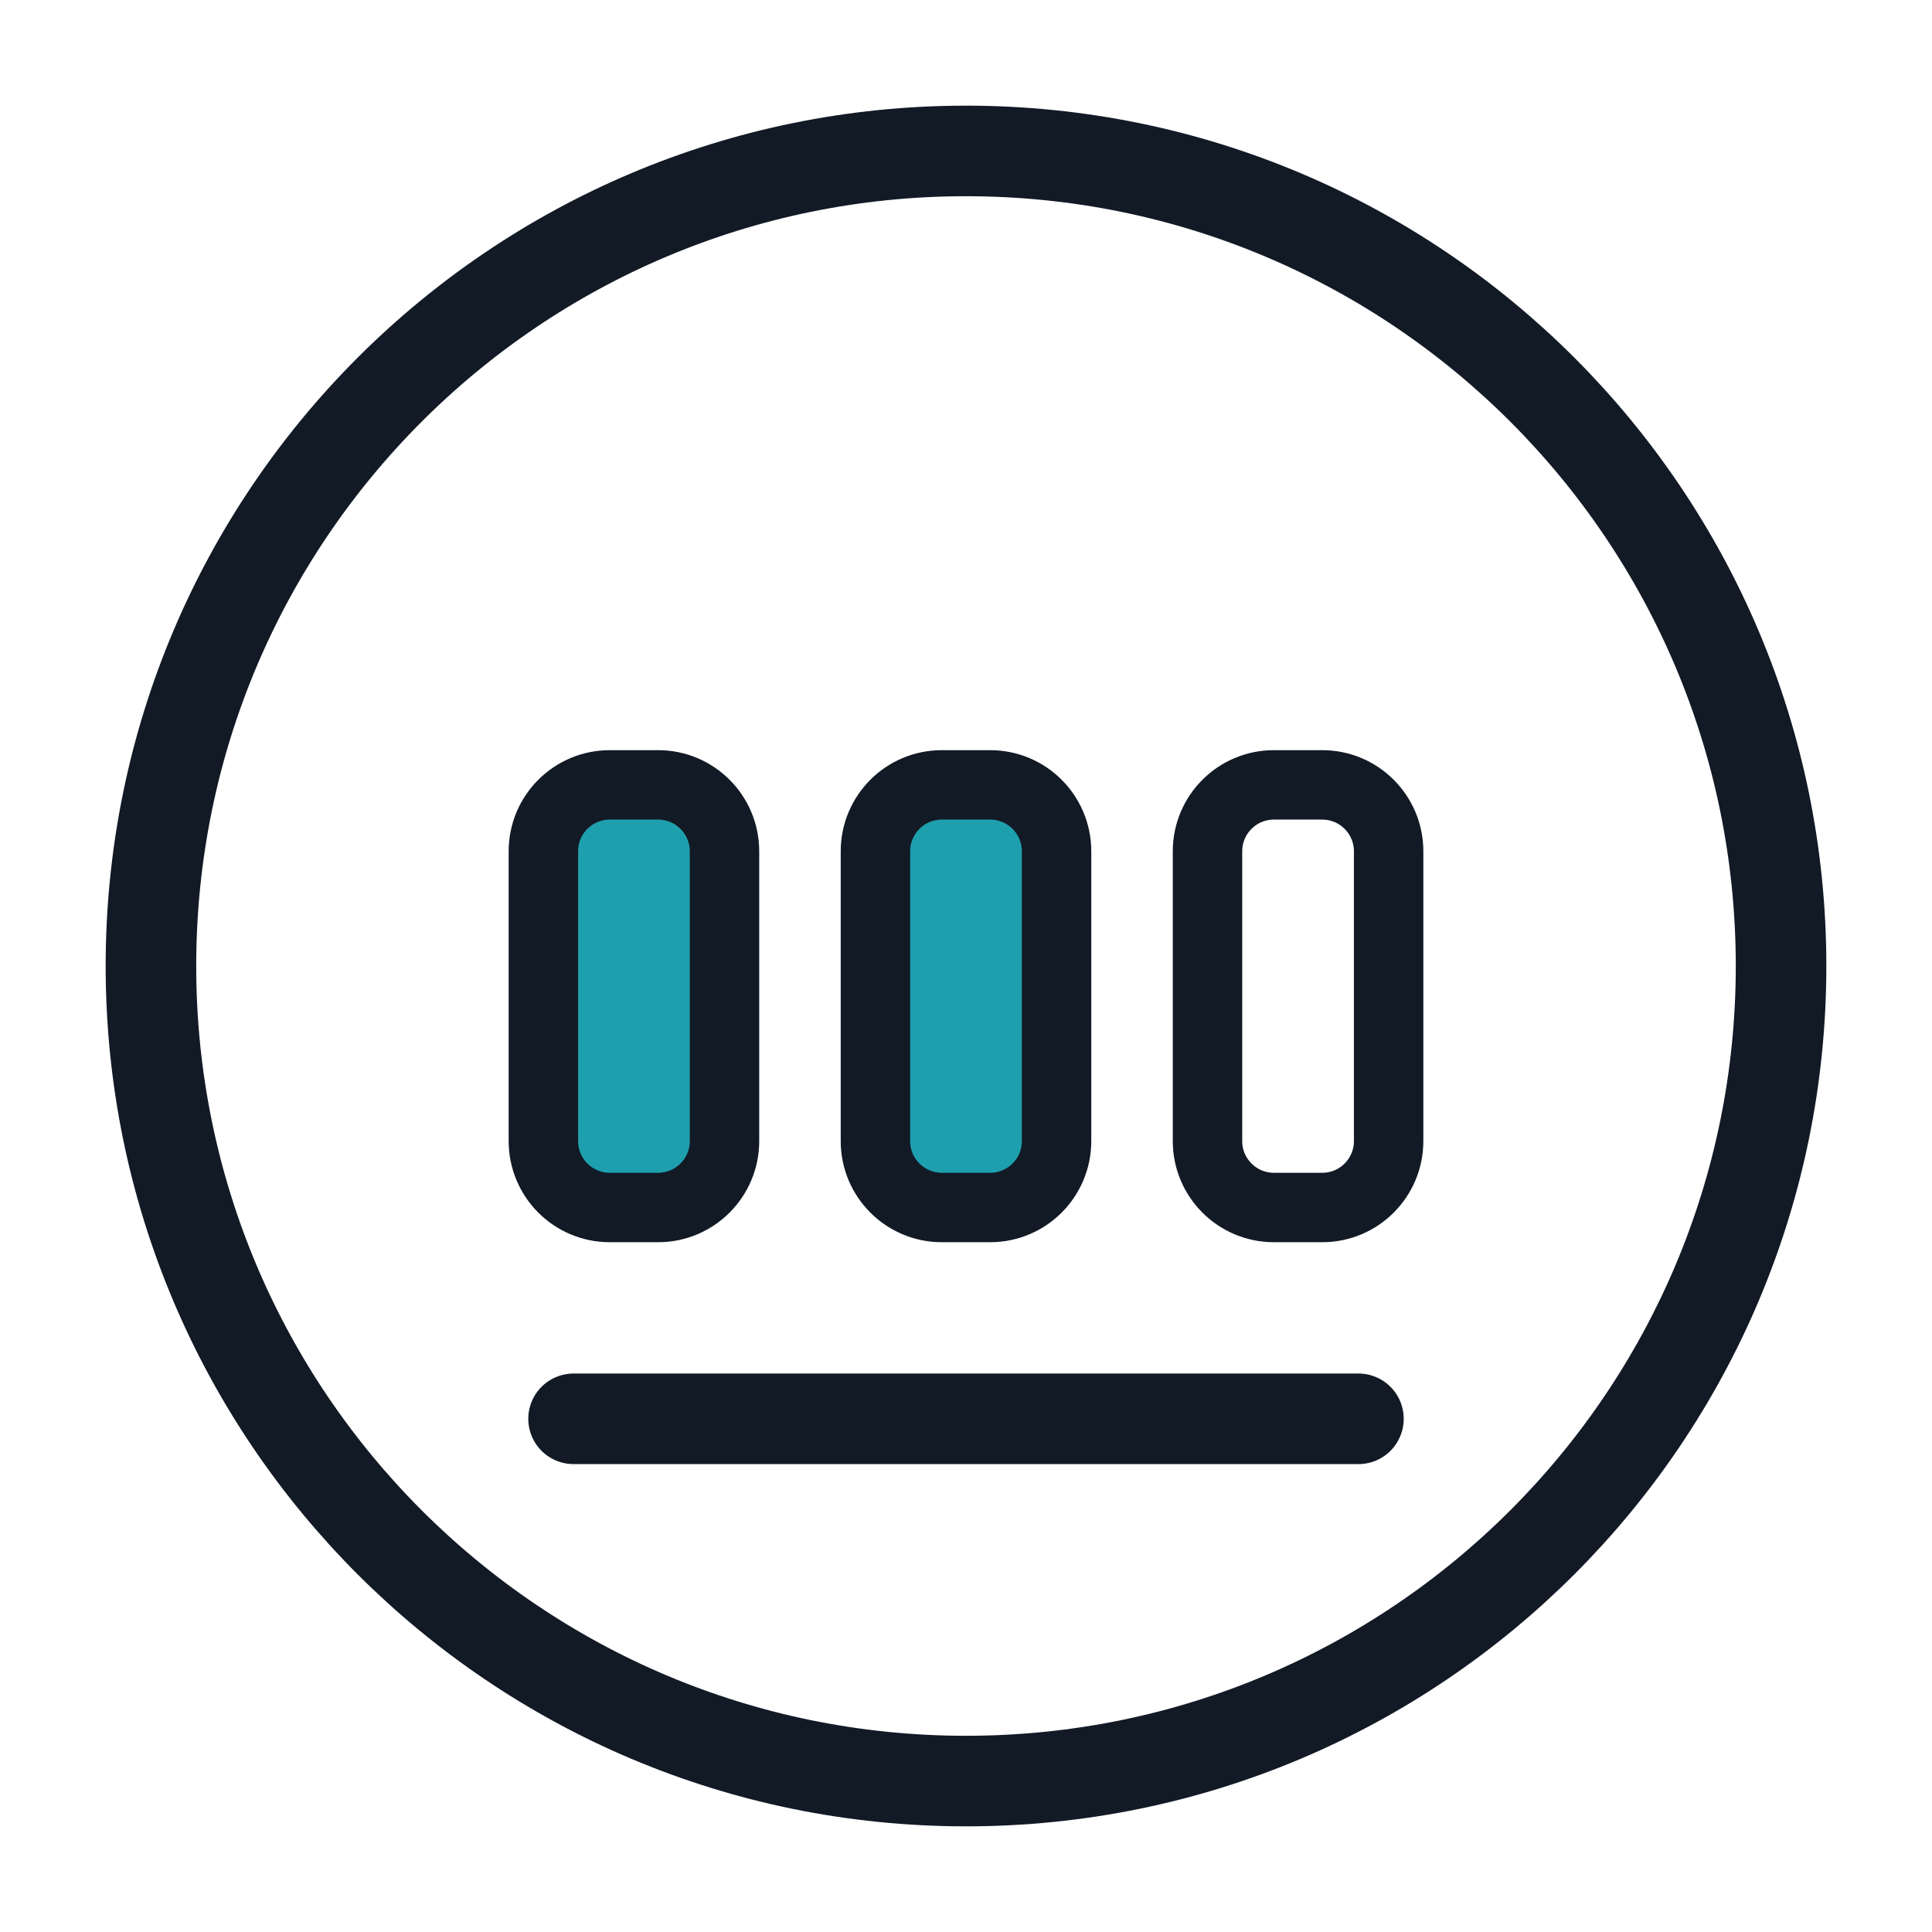
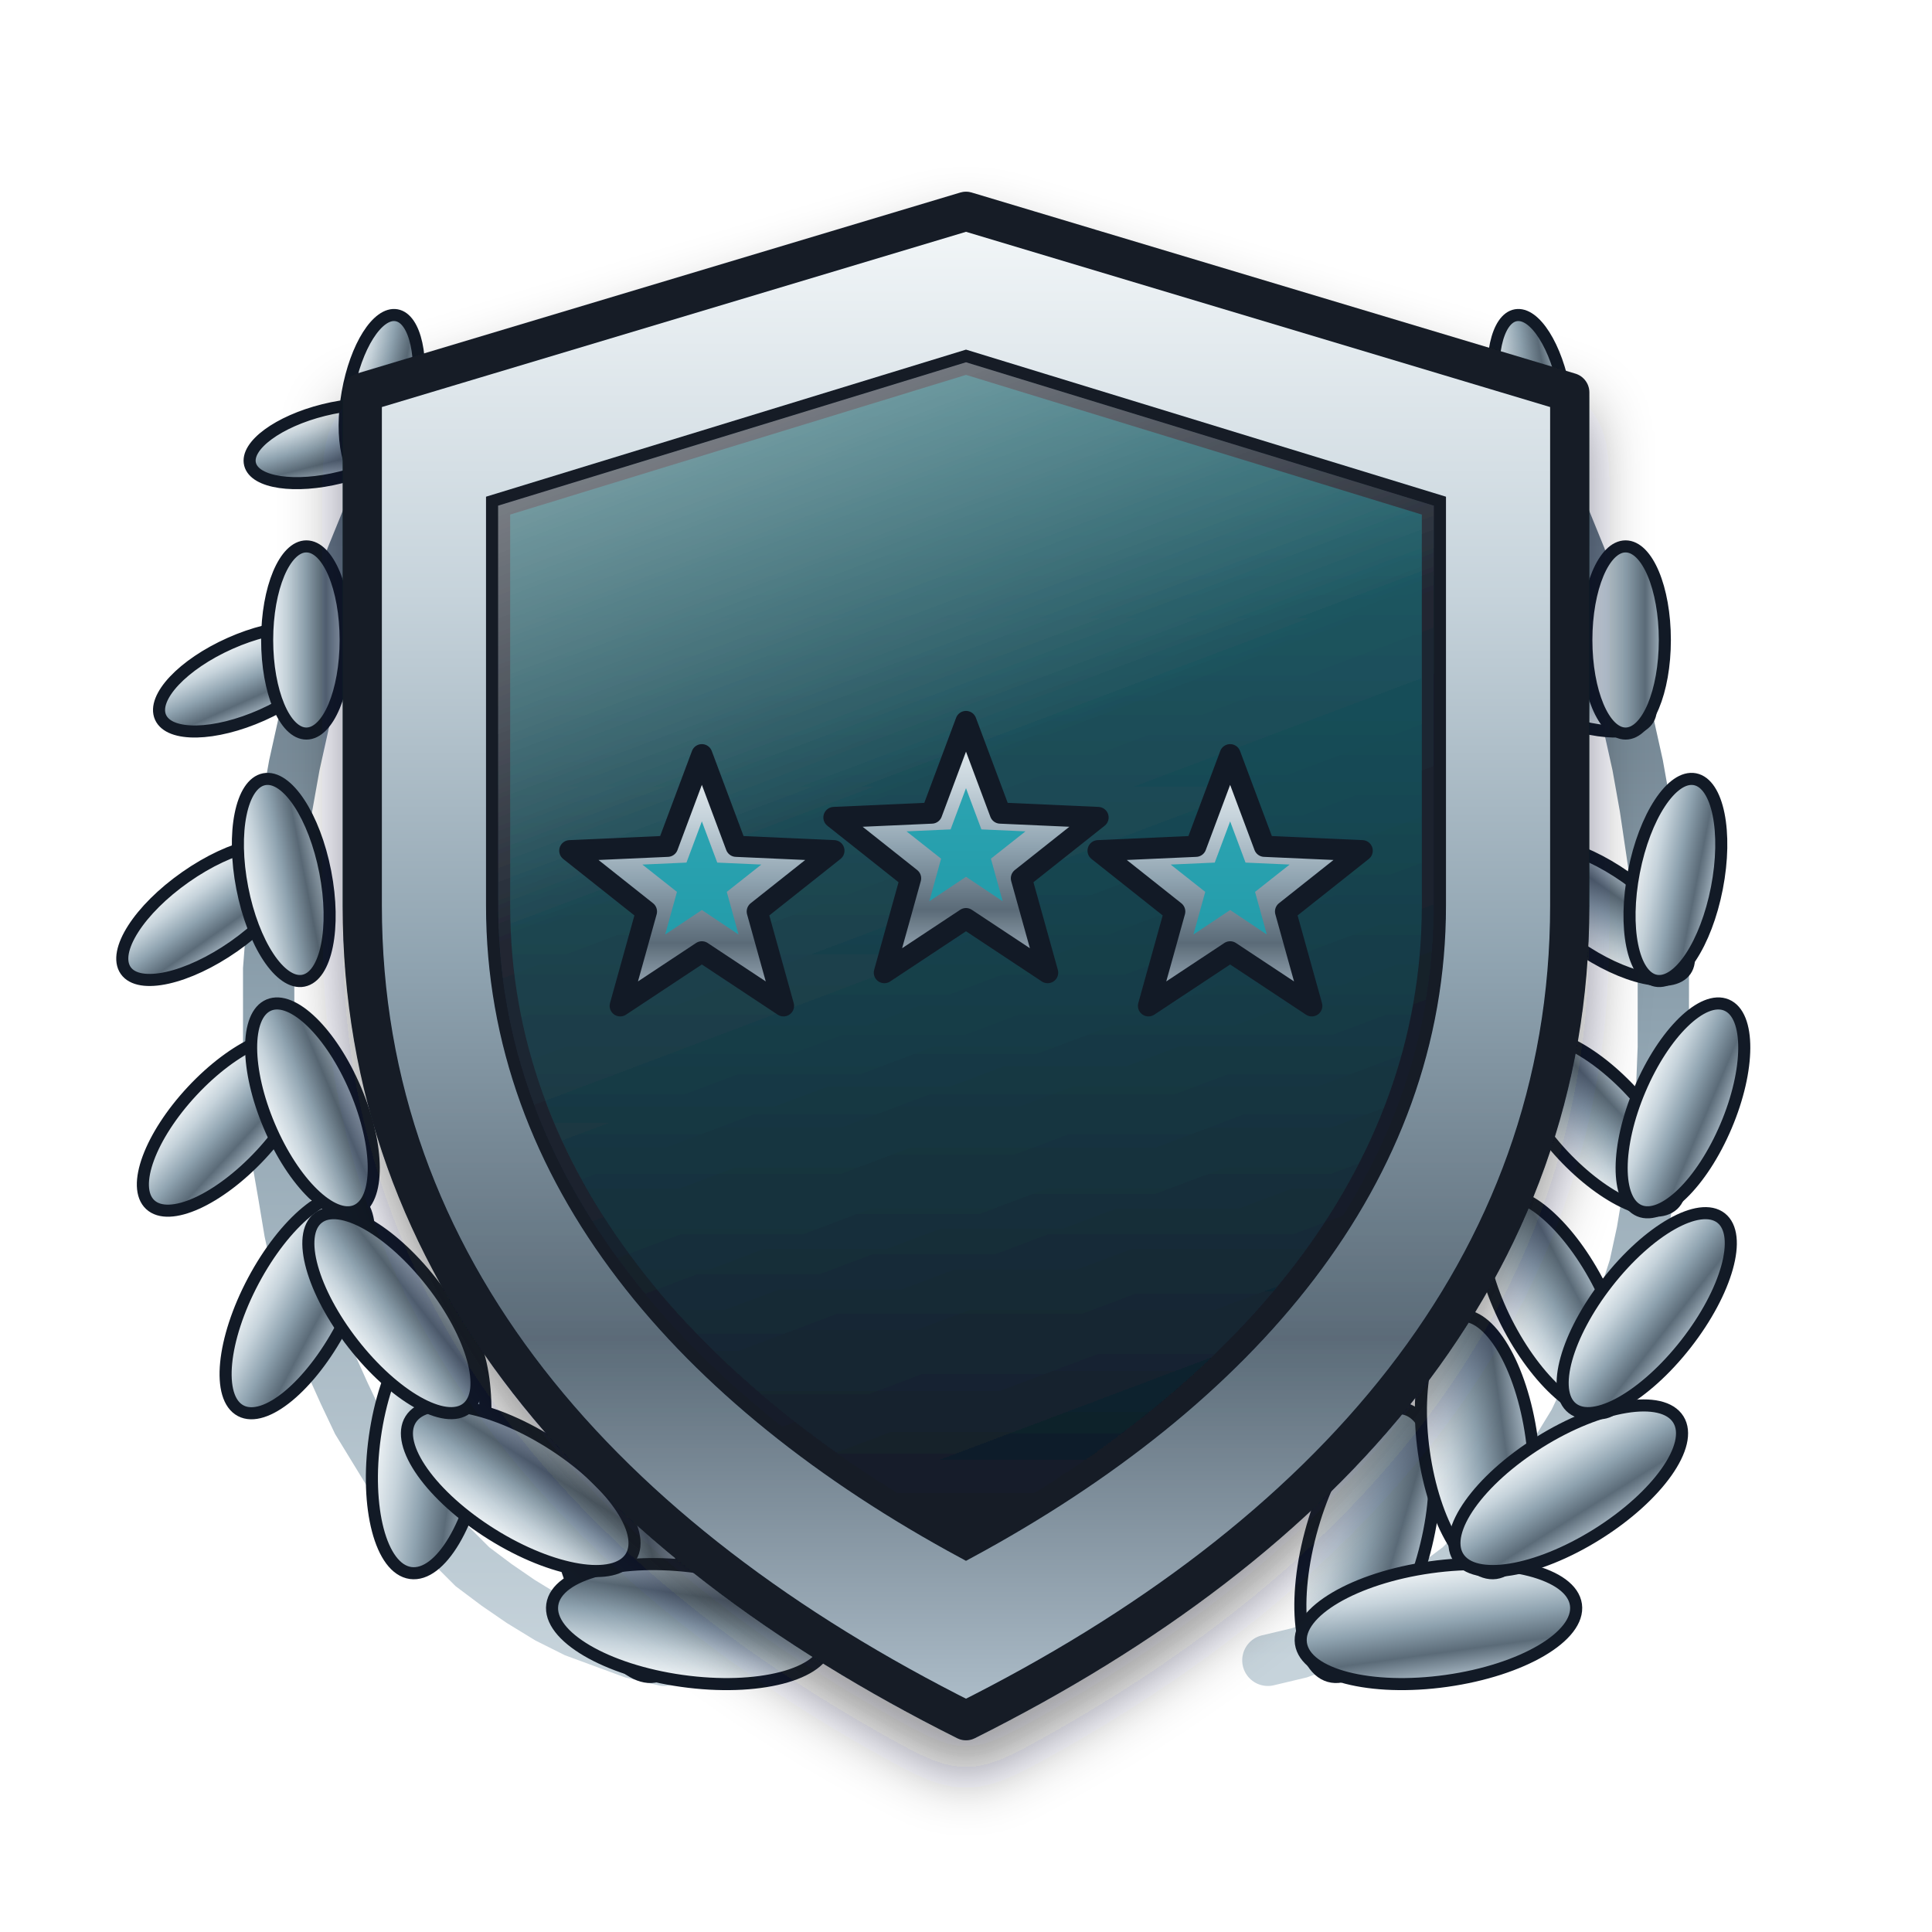
- <svg xmlns="http://www.w3.org/2000/svg" viewBox="0 0 64 64" fill="none">
-   <circle cx="32" cy="32" r="27" stroke="#121A26" stroke-width="3" />
-   <rect x="18.00" y="26" width="6" height="14" rx="2.2" fill="#1E9FAE" stroke="#121A26" stroke-width="2.3" />
-   <rect x="29.00" y="26" width="6" height="14" rx="2.2" fill="#1E9FAE" stroke="#121A26" stroke-width="2.3" />
-   <rect x="40.00" y="26" width="6" height="14" rx="2.2" fill="none" stroke="#121A26" stroke-width="2.3" />
-   <path d="M19 47 H45" stroke="#121A26" stroke-width="3" stroke-linecap="round" />
+ <svg xmlns="http://www.w3.org/2000/svg" viewBox="0 0 128 128" fill="none">
+   <defs>
+     <linearGradient id="met" x1="0" y1="0" x2="0" y2="1">
+       <stop offset="0.000" stop-color="#F2F6F8" />
+       <stop offset="0.250" stop-color="#C6D3DB" />
+       <stop offset="0.500" stop-color="#8FA3B0" />
+       <stop offset="0.750" stop-color="#5B6B78" />
+       <stop offset="1.000" stop-color="#AEBECA" />
+     </linearGradient>
+     <linearGradient id="metd" x1="0" y1="0" x2="0" y2="1">
+       <stop offset="0.000" stop-color="#5B6B78" />
+       <stop offset="0.500" stop-color="#8FA3B0" />
+       <stop offset="1.000" stop-color="#C6D3DB" />
+     </linearGradient>
+     <linearGradient id="field" x1="0" y1="0" x2="0" y2="1">
+       <stop offset="0.000" stop-color="#0B5560" />
+       <stop offset="1.000" stop-color="#121A26" />
+     </linearGradient>
+     <linearGradient id="sheen" x1="0" y1="0" x2="0.3" y2="1">
+       <stop offset="0" stop-color="#fff" stop-opacity=".55" />
+       <stop offset=".45" stop-color="#fff" stop-opacity=".06" />
+       <stop offset="1" stop-color="#fff" stop-opacity="0" />
+     </linearGradient>
+     <filter id="glow" x="-40%" y="-40%" width="180%" height="180%">
+       <feDropShadow dx="0" dy="0" stdDeviation="3.2" flood-color="#1E9FAE" flood-opacity=".75" />
+     </filter>
+     <filter id="lift" x="-30%" y="-30%" width="160%" height="160%">
+       <feDropShadow dx="0" dy="2.4" stdDeviation="2" flood-color="#121A26" flood-opacity=".45" />
+     </filter>
+   </defs>
+   <g>
+     <g>
+       <path d="M44.0 110.0 L41.9 109.5 L40.0 108.8 L38.1 108.1 L36.3 107.2 L34.5 106.1 L32.9 105.0 L31.3 103.8 L29.9 102.4 L28.5 101.0 L27.2 99.4 L25.9 97.8 L24.8 96.0 L23.7 94.2 L22.8 92.3 L21.9 90.3 L21.1 88.2 L20.4 86.1 L19.7 83.9 L19.2 81.6 L18.8 79.2 L18.4 76.9 L18.1 74.4 L17.9 71.9 L17.8 69.4 L17.8 66.8 L17.8 64.2 L18.0 61.6 L18.2 58.9 L18.6 56.2 L19.0 53.5 L19.5 50.7 L20.1 48.0 L20.7 45.2 L21.5 42.5 L22.4 39.7 L23.3 36.9 L24.4 34.2 L25.5 31.4 L26.7 28.7 L28.0 26.0" stroke="url(#metd)" stroke-width="3.4" fill="none" stroke-linecap="round" />
+       <ellipse cx="41.0" cy="102.2" rx="9.2" ry="3.8" fill="url(#met)" stroke="#121A26" stroke-width="0.8" transform="rotate(-106 41.0 102.2)" />
+       <ellipse cx="45.7" cy="107.6" rx="9.2" ry="3.8" fill="url(#met)" stroke="#121A26" stroke-width="0.8" transform="rotate(-172 45.7 107.6)" />
+       <ellipse cx="28.4" cy="95.7" rx="8.6" ry="3.6" fill="url(#met)" stroke="#121A26" stroke-width="0.8" transform="rotate(-82 28.4 95.7)" />
+       <ellipse cx="34.5" cy="98.6" rx="8.6" ry="3.6" fill="url(#met)" stroke="#121A26" stroke-width="0.8" transform="rotate(-148 34.5 98.6)" />
+       <ellipse cx="19.7" cy="86.4" rx="8.0" ry="3.3" fill="url(#met)" stroke="#121A26" stroke-width="0.8" transform="rotate(-62 19.7 86.4)" />
+       <ellipse cx="26.0" cy="87.0" rx="8.0" ry="3.3" fill="url(#met)" stroke="#121A26" stroke-width="0.8" transform="rotate(-128 26.0 87.0)" />
+       <ellipse cx="15.0" cy="74.4" rx="7.4" ry="3.1" fill="url(#met)" stroke="#121A26" stroke-width="0.8" transform="rotate(-47 15.0 74.4)" />
+       <ellipse cx="20.7" cy="73.4" rx="7.4" ry="3.1" fill="url(#met)" stroke="#121A26" stroke-width="0.8" transform="rotate(-113 20.7 73.4)" />
+       <ellipse cx="13.9" cy="60.4" rx="6.8" ry="2.8" fill="url(#met)" stroke="#121A26" stroke-width="0.8" transform="rotate(-35 13.9 60.4)" />
+       <ellipse cx="18.8" cy="58.3" rx="6.8" ry="2.8" fill="url(#met)" stroke="#121A26" stroke-width="0.8" transform="rotate(-101 18.8 58.3)" />
+       <ellipse cx="16.3" cy="45.0" rx="6.2" ry="2.6" fill="url(#met)" stroke="#121A26" stroke-width="0.8" transform="rotate(-24 16.3 45.0)" />
+       <ellipse cx="20.3" cy="42.4" rx="6.2" ry="2.6" fill="url(#met)" stroke="#121A26" stroke-width="0.8" transform="rotate(-90 20.3 42.4)" />
+       <ellipse cx="22.0" cy="29.4" rx="5.6" ry="2.3" fill="url(#met)" stroke="#121A26" stroke-width="0.8" transform="rotate(-14 22.0 29.4)" />
+       <ellipse cx="25.3" cy="26.4" rx="5.6" ry="2.3" fill="url(#met)" stroke="#121A26" stroke-width="0.8" transform="rotate(-80 25.3 26.4)" />
+     </g>
+     <g>
+       <path d="M84.0 110.0 L86.1 109.5 L88.0 108.8 L89.9 108.1 L91.7 107.2 L93.5 106.1 L95.1 105.0 L96.7 103.8 L98.1 102.4 L99.5 101.0 L100.8 99.4 L102.1 97.8 L103.2 96.0 L104.3 94.2 L105.2 92.3 L106.1 90.3 L106.9 88.2 L107.6 86.1 L108.3 83.9 L108.8 81.6 L109.2 79.2 L109.6 76.9 L109.9 74.4 L110.1 71.9 L110.2 69.4 L110.2 66.8 L110.2 64.2 L110.0 61.6 L109.8 58.9 L109.4 56.2 L109.0 53.5 L108.5 50.7 L107.9 48.0 L107.3 45.2 L106.5 42.5 L105.6 39.7 L104.7 36.9 L103.6 34.2 L102.5 31.4 L101.3 28.7 L100.0 26.0" stroke="url(#metd)" stroke-width="3.4" fill="none" stroke-linecap="round" />
+       <ellipse cx="90.6" cy="102.2" rx="9.2" ry="3.8" fill="url(#met)" stroke="#121A26" stroke-width="0.8" transform="rotate(-74 90.6 102.2)" />
+       <ellipse cx="95.3" cy="107.6" rx="9.2" ry="3.8" fill="url(#met)" stroke="#121A26" stroke-width="0.8" transform="rotate(-8 95.3 107.6)" />
+       <ellipse cx="97.9" cy="95.7" rx="8.6" ry="3.6" fill="url(#met)" stroke="#121A26" stroke-width="0.8" transform="rotate(-98 97.9 95.7)" />
+       <ellipse cx="103.9" cy="98.6" rx="8.6" ry="3.6" fill="url(#met)" stroke="#121A26" stroke-width="0.8" transform="rotate(-32 103.9 98.6)" />
+       <ellipse cx="102.9" cy="86.4" rx="8.0" ry="3.3" fill="url(#met)" stroke="#121A26" stroke-width="0.8" transform="rotate(-118 102.9 86.4)" />
+       <ellipse cx="109.1" cy="87.0" rx="8.0" ry="3.3" fill="url(#met)" stroke="#121A26" stroke-width="0.8" transform="rotate(-52 109.1 87.0)" />
+       <ellipse cx="105.8" cy="74.4" rx="7.4" ry="3.1" fill="url(#met)" stroke="#121A26" stroke-width="0.8" transform="rotate(-133 105.8 74.4)" />
+       <ellipse cx="111.5" cy="73.4" rx="7.4" ry="3.1" fill="url(#met)" stroke="#121A26" stroke-width="0.8" transform="rotate(-67 111.5 73.4)" />
+       <ellipse cx="106.1" cy="60.4" rx="6.8" ry="2.8" fill="url(#met)" stroke="#121A26" stroke-width="0.8" transform="rotate(-145 106.1 60.4)" />
+       <ellipse cx="111.0" cy="58.3" rx="6.8" ry="2.8" fill="url(#met)" stroke="#121A26" stroke-width="0.8" transform="rotate(-79 111.0 58.3)" />
+       <ellipse cx="103.6" cy="45.0" rx="6.2" ry="2.6" fill="url(#met)" stroke="#121A26" stroke-width="0.8" transform="rotate(-156 103.6 45.0)" />
+       <ellipse cx="107.7" cy="42.4" rx="6.2" ry="2.6" fill="url(#met)" stroke="#121A26" stroke-width="0.8" transform="rotate(-90 107.7 42.4)" />
+       <ellipse cx="98.1" cy="29.4" rx="5.6" ry="2.3" fill="url(#met)" stroke="#121A26" stroke-width="0.8" transform="rotate(-166 98.1 29.4)" />
+       <ellipse cx="101.4" cy="26.4" rx="5.6" ry="2.3" fill="url(#met)" stroke="#121A26" stroke-width="0.8" transform="rotate(-100 101.4 26.4)" />
+     </g>
+     <g filter="url(#lift)">
+       <path d="M64 14 L104 26 L104 60 C104 84 88 102 64 114 C40 102 24 84 24 60 L24 26 Z" fill="url(#met)" stroke="#121A26" stroke-width="2.6" stroke-linejoin="round" />
+       <path d="M64 24 L95 33.5 L95 60 C95 78 82.5 92.5 64 102.5 C45.5 92.5 33 78 33 60 L33 33.5 Z" fill="url(#field)" stroke="#121A26" stroke-width="1.6" />
+       <path d="M64 24 L95 33.5 L95 60 C95 78 82.5 92.5 64 102.5 C45.5 92.5 33 78 33 60 L33 33.5 Z" fill="url(#sheen)" />
+     </g>
+     <path d="M46.50,50.00L48.77,56.07L55.25,56.36L50.17,60.39L51.91,66.64L46.50,63.06L41.09,66.64L42.83,60.39L37.75,56.36L44.23,56.07Z" fill="url(#met)" stroke="#121A26" stroke-width="1.4" stroke-linejoin="round" />
+     <path d="M46.50,54.42L47.52,57.15L50.44,57.28L48.15,59.09L48.93,61.91L46.50,60.29L44.07,61.91L44.85,59.09L42.56,57.28L45.48,57.15Z" fill="#1E9FAE" opacity=".92" />
+     <path d="M64.00,47.80L66.27,53.87L72.75,54.16L67.67,58.19L69.41,64.44L64.00,60.86L58.59,64.44L60.33,58.19L55.25,54.16L61.73,53.87Z" fill="url(#met)" stroke="#121A26" stroke-width="1.4" stroke-linejoin="round" />
+     <path d="M64.00,52.22L65.02,54.95L67.94,55.08L65.65,56.89L66.43,59.71L64.00,58.09L61.57,59.71L62.35,56.89L60.06,55.08L62.98,54.95Z" fill="#1E9FAE" opacity=".92" />
+     <path d="M81.50,50.00L83.77,56.07L90.25,56.36L85.17,60.39L86.91,66.64L81.50,63.06L76.09,66.64L77.83,60.39L72.75,56.36L79.23,56.07Z" fill="url(#met)" stroke="#121A26" stroke-width="1.4" stroke-linejoin="round" />
+     <path d="M81.50,54.42L82.52,57.15L85.44,57.28L83.15,59.09L83.93,61.91L81.50,60.29L79.07,61.91L79.85,59.09L77.56,57.28L80.48,57.15Z" fill="#1E9FAE" opacity=".92" />
+     <path d="M50 88 H78" stroke="url(#met)" stroke-width="4" stroke-linecap="round" />
+   </g>
</svg>
